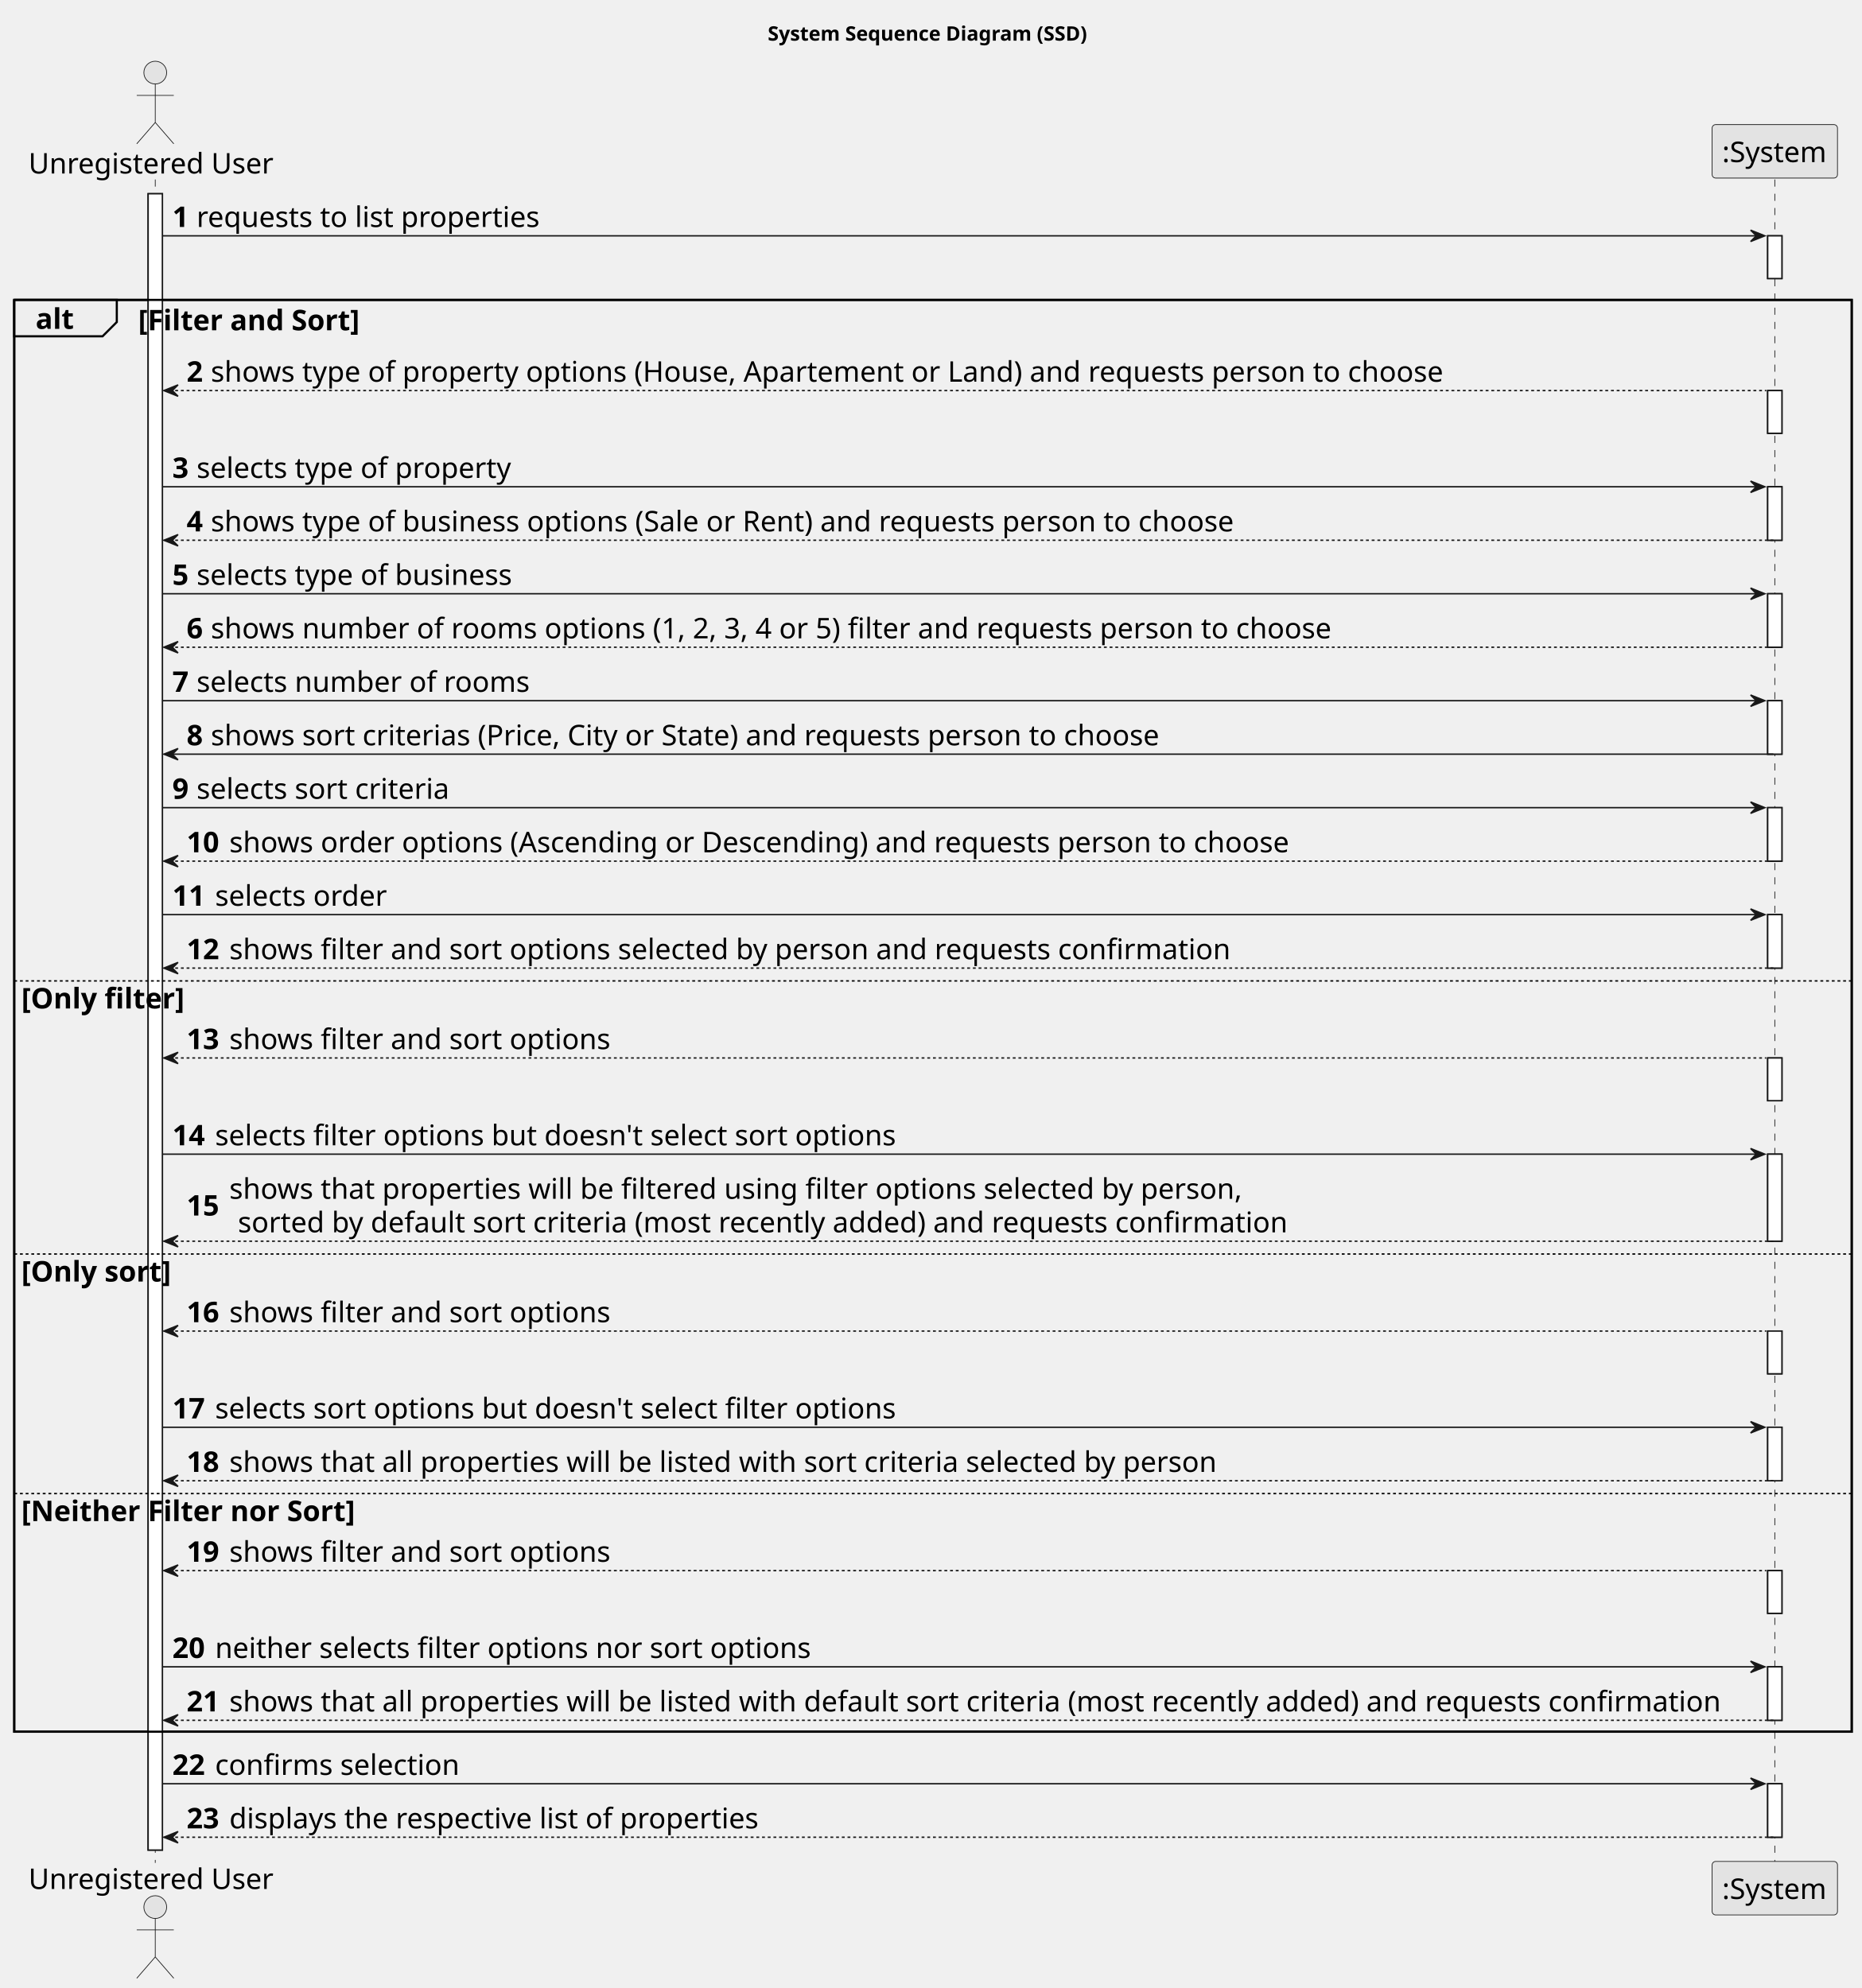
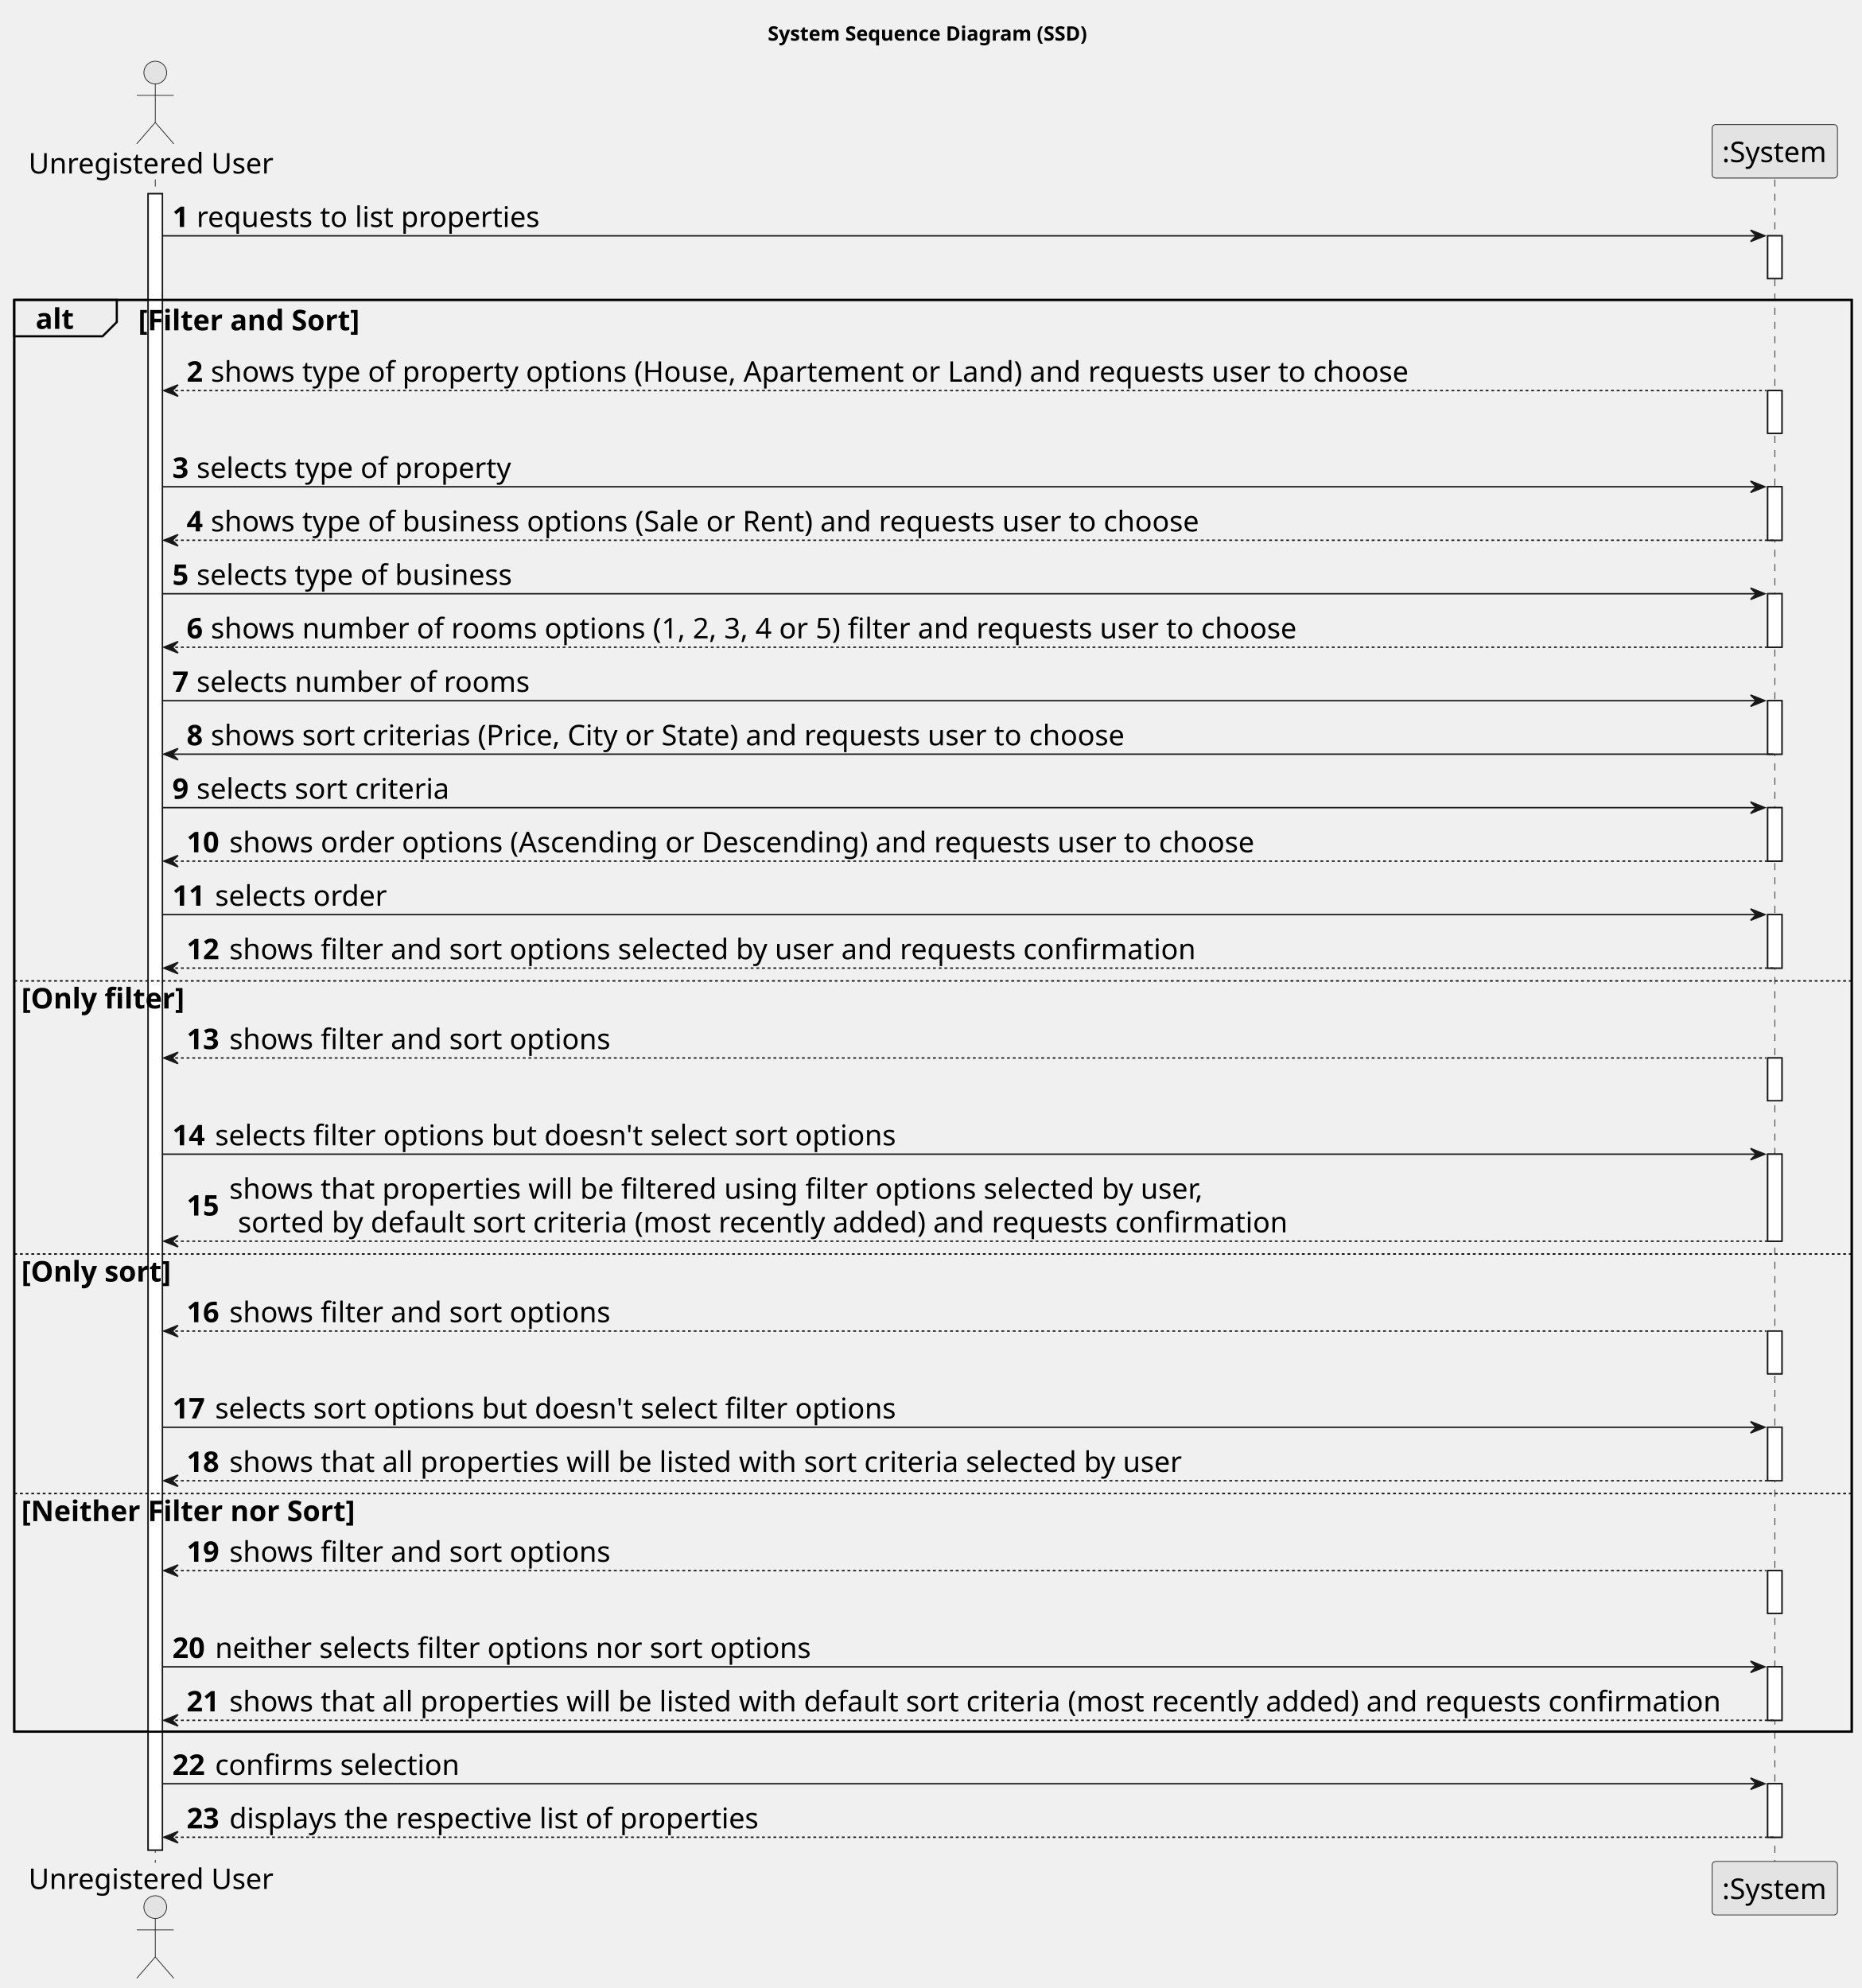
<svg xmlns="http://www.w3.org/2000/svg" contentStyleType="text/css" height="1396px" preserveAspectRatio="none" style="width:1307px;height:1396px;background:#FFFFFF;" version="1.1" viewBox="0 0 1307 1396" width="1307px" zoomAndPan="magnify">
  <defs />
  <g>
    <text fill="#000000" font-family="sans-serif" font-size="14" font-weight="bold" lengthAdjust="spacing" textLength="231" x="539" y="28.535">System Sequence Diagram (SSD)</text>
    <rect fill="#FFFFFF" height="1163.086" style="stroke:#181818;stroke-width:1.0;" width="10" x="104" y="136.043" />
    <rect fill="#FFFFFF" height="30" style="stroke:#181818;stroke-width:1.0;" width="10" x="1241" y="165.598" />
    <rect fill="#FFFFFF" height="30" style="stroke:#181818;stroke-width:1.0;" width="10" x="1241" y="274.262" />
    <rect fill="#FFFFFF" height="37.555" style="stroke:#181818;stroke-width:1.0;" width="10" x="1241" y="341.816" />
    <rect fill="#FFFFFF" height="37.555" style="stroke:#181818;stroke-width:1.0;" width="10" x="1241" y="416.926" />
    <rect fill="#FFFFFF" height="37.555" style="stroke:#181818;stroke-width:1.0;" width="10" x="1241" y="492.035" />
    <rect fill="#FFFFFF" height="37.555" style="stroke:#181818;stroke-width:1.0;" width="10" x="1241" y="567.144" />
    <rect fill="#FFFFFF" height="37.555" style="stroke:#181818;stroke-width:1.0;" width="10" x="1241" y="642.254" />
    <rect fill="#FFFFFF" height="30" style="stroke:#181818;stroke-width:1.0;" width="10" x="1241" y="742.918" />
    <rect fill="#FFFFFF" height="61.109" style="stroke:#181818;stroke-width:1.0;" width="10" x="1241" y="810.473" />
    <rect fill="#FFFFFF" height="30" style="stroke:#181818;stroke-width:1.0;" width="10" x="1241" y="934.691" />
    <rect fill="#FFFFFF" height="37.555" style="stroke:#181818;stroke-width:1.0;" width="10" x="1241" y="1002.246" />
    <rect fill="#FFFFFF" height="30" style="stroke:#181818;stroke-width:1.0;" width="10" x="1241" y="1102.91" />
    <rect fill="#FFFFFF" height="37.555" style="stroke:#181818;stroke-width:1.0;" width="10" x="1241" y="1170.465" />
    <rect fill="#FFFFFF" height="37.555" style="stroke:#181818;stroke-width:1.0;" width="10" x="1241" y="1252.574" />
    <rect fill="none" height="1005.422" style="stroke:#000000;stroke-width:1.5;" width="1290" x="10" y="210.598" />
    <line style="stroke:#181818;stroke-width:0.5;stroke-dasharray:5.0,5.0;" x1="109" x2="109" y1="126.043" y2="1308.129" />
    <line style="stroke:#181818;stroke-width:0.5;stroke-dasharray:5.0,5.0;" x1="1246" x2="1246" y1="126.043" y2="1308.129" />
    <text fill="#000000" font-family="sans-serif" font-size="20" lengthAdjust="spacing" textLength="172" x="20" y="121.824">Unregistered User</text>
    <ellipse cx="109" cy="50.988" fill="#E3E3E3" rx="8" ry="8" style="stroke:#181818;stroke-width:0.5;" />
    <path d="M109,58.988 L109,85.988 M96,66.988 L122,66.988 M109,85.988 L96,100.988 M109,85.988 L122,100.988 " fill="none" style="stroke:#181818;stroke-width:0.5;" />
    <text fill="#000000" font-family="sans-serif" font-size="20" lengthAdjust="spacing" textLength="172" x="20" y="1326.465">Unregistered User</text>
    <ellipse cx="109" cy="1339.184" fill="#E3E3E3" rx="8" ry="8" style="stroke:#181818;stroke-width:0.5;" />
    <path d="M109,1347.184 L109,1374.184 M96,1355.184 L122,1355.184 M109,1374.184 L96,1389.184 M109,1374.184 L122,1389.184 " fill="none" style="stroke:#181818;stroke-width:0.5;" />
    <rect fill="#E3E3E3" height="37.555" rx="2.5" ry="2.5" style="stroke:#181818;stroke-width:0.5;" width="88" x="1202" y="87.488" />
    <text fill="#000000" font-family="sans-serif" font-size="20" lengthAdjust="spacing" textLength="74" x="1209" y="113.824">:System</text>
    <rect fill="#E3E3E3" height="37.555" rx="2.5" ry="2.5" style="stroke:#181818;stroke-width:0.5;" width="88" x="1202" y="1307.129" />
    <text fill="#000000" font-family="sans-serif" font-size="20" lengthAdjust="spacing" textLength="74" x="1209" y="1333.465">:System</text>
    <rect fill="#FFFFFF" height="1163.086" style="stroke:#181818;stroke-width:1.0;" width="10" x="104" y="136.043" />
    <rect fill="#FFFFFF" height="30" style="stroke:#181818;stroke-width:1.0;" width="10" x="1241" y="165.598" />
    <rect fill="#FFFFFF" height="30" style="stroke:#181818;stroke-width:1.0;" width="10" x="1241" y="274.262" />
    <rect fill="#FFFFFF" height="37.555" style="stroke:#181818;stroke-width:1.0;" width="10" x="1241" y="341.816" />
    <rect fill="#FFFFFF" height="37.555" style="stroke:#181818;stroke-width:1.0;" width="10" x="1241" y="416.926" />
    <rect fill="#FFFFFF" height="37.555" style="stroke:#181818;stroke-width:1.0;" width="10" x="1241" y="492.035" />
    <rect fill="#FFFFFF" height="37.555" style="stroke:#181818;stroke-width:1.0;" width="10" x="1241" y="567.144" />
    <rect fill="#FFFFFF" height="37.555" style="stroke:#181818;stroke-width:1.0;" width="10" x="1241" y="642.254" />
    <rect fill="#FFFFFF" height="30" style="stroke:#181818;stroke-width:1.0;" width="10" x="1241" y="742.918" />
    <rect fill="#FFFFFF" height="61.109" style="stroke:#181818;stroke-width:1.0;" width="10" x="1241" y="810.473" />
    <rect fill="#FFFFFF" height="30" style="stroke:#181818;stroke-width:1.0;" width="10" x="1241" y="934.691" />
    <rect fill="#FFFFFF" height="37.555" style="stroke:#181818;stroke-width:1.0;" width="10" x="1241" y="1002.246" />
    <rect fill="#FFFFFF" height="30" style="stroke:#181818;stroke-width:1.0;" width="10" x="1241" y="1102.91" />
    <rect fill="#FFFFFF" height="37.555" style="stroke:#181818;stroke-width:1.0;" width="10" x="1241" y="1170.465" />
    <rect fill="#FFFFFF" height="37.555" style="stroke:#181818;stroke-width:1.0;" width="10" x="1241" y="1252.574" />
    <polygon fill="#181818" points="1229,161.598,1239,165.598,1229,169.598,1233,165.598" style="stroke:#181818;stroke-width:1.0;" />
    <line style="stroke:#181818;stroke-width:1.0;" x1="114" x2="1235" y1="165.598" y2="165.598" />
    <text fill="#000000" font-family="sans-serif" font-size="20" font-weight="bold" lengthAdjust="spacing" textLength="13" x="121" y="159.379">1</text>
    <text fill="#000000" font-family="sans-serif" font-size="20" lengthAdjust="spacing" textLength="247" x="138" y="159.379">requests to list properties</text>
    <path d="M10,210.598 L82,210.598 L82,226.152 L72,236.152 L10,236.152 L10,210.598 " fill="#EEEEEE" style="stroke:#000000;stroke-width:1.5;" />
    <rect fill="none" height="1005.422" style="stroke:#000000;stroke-width:1.5;" width="1290" x="10" y="210.598" />
    <text fill="#000000" font-family="sans-serif" font-size="20" font-weight="bold" lengthAdjust="spacing" textLength="27" x="25" y="230.934">alt</text>
    <text fill="#000000" font-family="sans-serif" font-size="20" font-weight="bold" lengthAdjust="spacing" textLength="161" x="97" y="231.934">[Filter and Sort]</text>
    <polygon fill="#181818" points="125,270.262,115,274.262,125,278.262,121,274.262" style="stroke:#181818;stroke-width:1.0;" />
    <line style="stroke:#181818;stroke-width:1.0;stroke-dasharray:2.0,2.0;" x1="119" x2="1240" y1="274.262" y2="274.262" />
    <text fill="#000000" font-family="sans-serif" font-size="20" font-weight="bold" lengthAdjust="spacing" textLength="13" x="131" y="268.043">2</text>
-     <text fill="#000000" font-family="sans-serif" font-size="20" lengthAdjust="spacing" textLength="856" x="148" y="268.043">shows type of property options (House, Apartement or Land) and requests person to choose</text>
+     <text fill="#000000" font-family="sans-serif" font-size="20" lengthAdjust="spacing" textLength="856" x="148" y="268.043">shows type of property options (House, Apartement or Land) and requests user to choose</text>
    <polygon fill="#181818" points="1229,337.816,1239,341.816,1229,345.816,1233,341.816" style="stroke:#181818;stroke-width:1.0;" />
    <line style="stroke:#181818;stroke-width:1.0;" x1="114" x2="1235" y1="341.816" y2="341.816" />
    <text fill="#000000" font-family="sans-serif" font-size="20" font-weight="bold" lengthAdjust="spacing" textLength="13" x="121" y="335.598">3</text>
    <text fill="#000000" font-family="sans-serif" font-size="20" lengthAdjust="spacing" textLength="225" x="138" y="335.598">selects type of property</text>
    <polygon fill="#181818" points="125,375.371,115,379.371,125,383.371,121,379.371" style="stroke:#181818;stroke-width:1.0;" />
    <line style="stroke:#181818;stroke-width:1.0;stroke-dasharray:2.0,2.0;" x1="119" x2="1245" y1="379.371" y2="379.371" />
    <text fill="#000000" font-family="sans-serif" font-size="20" font-weight="bold" lengthAdjust="spacing" textLength="13" x="131" y="373.152">4</text>
-     <text fill="#000000" font-family="sans-serif" font-size="20" lengthAdjust="spacing" textLength="708" x="148" y="373.152">shows type of business options (Sale or Rent) and requests person to choose</text>
+     <text fill="#000000" font-family="sans-serif" font-size="20" lengthAdjust="spacing" textLength="708" x="148" y="373.152">shows type of business options (Sale or Rent) and requests user to choose</text>
    <polygon fill="#181818" points="1229,412.926,1239,416.926,1229,420.926,1233,416.926" style="stroke:#181818;stroke-width:1.0;" />
    <line style="stroke:#181818;stroke-width:1.0;" x1="114" x2="1235" y1="416.926" y2="416.926" />
    <text fill="#000000" font-family="sans-serif" font-size="20" font-weight="bold" lengthAdjust="spacing" textLength="13" x="121" y="410.707">5</text>
    <text fill="#000000" font-family="sans-serif" font-size="20" lengthAdjust="spacing" textLength="227" x="138" y="410.707">selects type of business</text>
    <polygon fill="#181818" points="125,450.481,115,454.481,125,458.481,121,454.481" style="stroke:#181818;stroke-width:1.0;" />
    <line style="stroke:#181818;stroke-width:1.0;stroke-dasharray:2.0,2.0;" x1="119" x2="1245" y1="454.481" y2="454.481" />
    <text fill="#000000" font-family="sans-serif" font-size="20" font-weight="bold" lengthAdjust="spacing" textLength="13" x="131" y="448.262">6</text>
-     <text fill="#000000" font-family="sans-serif" font-size="20" lengthAdjust="spacing" textLength="789" x="148" y="448.262">shows number of rooms options (1, 2, 3, 4 or 5) filter and requests person to choose</text>
+     <text fill="#000000" font-family="sans-serif" font-size="20" lengthAdjust="spacing" textLength="789" x="148" y="448.262">shows number of rooms options (1, 2, 3, 4 or 5) filter and requests user to choose</text>
    <polygon fill="#181818" points="1229,488.035,1239,492.035,1229,496.035,1233,492.035" style="stroke:#181818;stroke-width:1.0;" />
    <line style="stroke:#181818;stroke-width:1.0;" x1="114" x2="1235" y1="492.035" y2="492.035" />
    <text fill="#000000" font-family="sans-serif" font-size="20" font-weight="bold" lengthAdjust="spacing" textLength="13" x="121" y="485.816">7</text>
    <text fill="#000000" font-family="sans-serif" font-size="20" lengthAdjust="spacing" textLength="238" x="138" y="485.816">selects number of rooms</text>
    <polygon fill="#181818" points="125,525.59,115,529.59,125,533.59,121,529.59" style="stroke:#181818;stroke-width:1.0;" />
    <line style="stroke:#181818;stroke-width:1.0;" x1="119" x2="1245" y1="529.59" y2="529.59" />
    <text fill="#000000" font-family="sans-serif" font-size="20" font-weight="bold" lengthAdjust="spacing" textLength="13" x="131" y="523.371">8</text>
-     <text fill="#000000" font-family="sans-serif" font-size="20" lengthAdjust="spacing" textLength="654" x="148" y="523.371">shows sort criterias (Price, City or State) and requests person to choose</text>
+     <text fill="#000000" font-family="sans-serif" font-size="20" lengthAdjust="spacing" textLength="654" x="148" y="523.371">shows sort criterias (Price, City or State) and requests user to choose</text>
    <polygon fill="#181818" points="1229,563.144,1239,567.144,1229,571.144,1233,567.144" style="stroke:#181818;stroke-width:1.0;" />
    <line style="stroke:#181818;stroke-width:1.0;" x1="114" x2="1235" y1="567.144" y2="567.144" />
    <text fill="#000000" font-family="sans-serif" font-size="20" font-weight="bold" lengthAdjust="spacing" textLength="13" x="121" y="560.926">9</text>
    <text fill="#000000" font-family="sans-serif" font-size="20" lengthAdjust="spacing" textLength="181" x="138" y="560.926">selects sort criteria</text>
    <polygon fill="#181818" points="125,600.699,115,604.699,125,608.699,121,604.699" style="stroke:#181818;stroke-width:1.0;" />
    <line style="stroke:#181818;stroke-width:1.0;stroke-dasharray:2.0,2.0;" x1="119" x2="1245" y1="604.699" y2="604.699" />
    <text fill="#000000" font-family="sans-serif" font-size="20" font-weight="bold" lengthAdjust="spacing" textLength="26" x="131" y="598.481">10</text>
-     <text fill="#000000" font-family="sans-serif" font-size="20" lengthAdjust="spacing" textLength="734" x="161" y="598.481">shows order options (Ascending or Descending) and requests person to choose</text>
+     <text fill="#000000" font-family="sans-serif" font-size="20" lengthAdjust="spacing" textLength="734" x="161" y="598.481">shows order options (Ascending or Descending) and requests user to choose</text>
    <polygon fill="#181818" points="1229,638.254,1239,642.254,1229,646.254,1233,642.254" style="stroke:#181818;stroke-width:1.0;" />
    <line style="stroke:#181818;stroke-width:1.0;" x1="114" x2="1235" y1="642.254" y2="642.254" />
    <text fill="#000000" font-family="sans-serif" font-size="20" font-weight="bold" lengthAdjust="spacing" textLength="26" x="121" y="636.035">11</text>
    <text fill="#000000" font-family="sans-serif" font-size="20" lengthAdjust="spacing" textLength="123" x="151" y="636.035">selects order</text>
    <polygon fill="#181818" points="125,675.809,115,679.809,125,683.809,121,679.809" style="stroke:#181818;stroke-width:1.0;" />
    <line style="stroke:#181818;stroke-width:1.0;stroke-dasharray:2.0,2.0;" x1="119" x2="1245" y1="679.809" y2="679.809" />
    <text fill="#000000" font-family="sans-serif" font-size="20" font-weight="bold" lengthAdjust="spacing" textLength="26" x="131" y="673.59">12</text>
-     <text fill="#000000" font-family="sans-serif" font-size="20" lengthAdjust="spacing" textLength="692" x="161" y="673.59">shows filter and sort options selected by person and requests confirmation</text>
+     <text fill="#000000" font-family="sans-serif" font-size="20" lengthAdjust="spacing" textLength="692" x="161" y="673.59">shows filter and sort options selected by user and requests confirmation</text>
    <line style="stroke:#000000;stroke-width:1.0;stroke-dasharray:2.0,2.0;" x1="10" x2="1300" y1="688.809" y2="688.809" />
    <text fill="#000000" font-family="sans-serif" font-size="20" font-weight="bold" lengthAdjust="spacing" textLength="120" x="15" y="708.144">[Only filter]</text>
    <polygon fill="#181818" points="125,738.918,115,742.918,125,746.918,121,742.918" style="stroke:#181818;stroke-width:1.0;" />
    <line style="stroke:#181818;stroke-width:1.0;stroke-dasharray:2.0,2.0;" x1="119" x2="1240" y1="742.918" y2="742.918" />
    <text fill="#000000" font-family="sans-serif" font-size="20" font-weight="bold" lengthAdjust="spacing" textLength="26" x="131" y="736.699">13</text>
    <text fill="#000000" font-family="sans-serif" font-size="20" lengthAdjust="spacing" textLength="273" x="161" y="736.699">shows filter and sort options</text>
    <polygon fill="#181818" points="1229,806.473,1239,810.473,1229,814.473,1233,810.473" style="stroke:#181818;stroke-width:1.0;" />
    <line style="stroke:#181818;stroke-width:1.0;" x1="114" x2="1235" y1="810.473" y2="810.473" />
    <text fill="#000000" font-family="sans-serif" font-size="20" font-weight="bold" lengthAdjust="spacing" textLength="26" x="121" y="804.254">14</text>
    <text fill="#000000" font-family="sans-serif" font-size="20" lengthAdjust="spacing" textLength="490" x="151" y="804.254">selects filter options but doesn't select sort options</text>
    <polygon fill="#181818" points="125,867.582,115,871.582,125,875.582,121,871.582" style="stroke:#181818;stroke-width:1.0;" />
    <line style="stroke:#181818;stroke-width:1.0;stroke-dasharray:2.0,2.0;" x1="119" x2="1245" y1="871.582" y2="871.582" />
    <text fill="#000000" font-family="sans-serif" font-size="20" font-weight="bold" lengthAdjust="spacing" textLength="26" x="131" y="853.586">15</text>
-     <text fill="#000000" font-family="sans-serif" font-size="20" lengthAdjust="spacing" textLength="705" x="161" y="841.809">shows that properties will be filtered using filter options selected by person,</text>
+     <text fill="#000000" font-family="sans-serif" font-size="20" lengthAdjust="spacing" textLength="705" x="161" y="841.809">shows that properties will be filtered using filter options selected by user,</text>
    <text fill="#000000" font-family="sans-serif" font-size="20" lengthAdjust="spacing" textLength="753" x="167" y="865.363">sorted by default sort criteria (most recently added) and requests confirmation</text>
    <line style="stroke:#000000;stroke-width:1.0;stroke-dasharray:2.0,2.0;" x1="10" x2="1300" y1="880.582" y2="880.582" />
    <text fill="#000000" font-family="sans-serif" font-size="20" font-weight="bold" lengthAdjust="spacing" textLength="110" x="15" y="899.918">[Only sort]</text>
    <polygon fill="#181818" points="125,930.691,115,934.691,125,938.691,121,934.691" style="stroke:#181818;stroke-width:1.0;" />
    <line style="stroke:#181818;stroke-width:1.0;stroke-dasharray:2.0,2.0;" x1="119" x2="1240" y1="934.691" y2="934.691" />
    <text fill="#000000" font-family="sans-serif" font-size="20" font-weight="bold" lengthAdjust="spacing" textLength="26" x="131" y="928.473">16</text>
    <text fill="#000000" font-family="sans-serif" font-size="20" lengthAdjust="spacing" textLength="273" x="161" y="928.473">shows filter and sort options</text>
    <polygon fill="#181818" points="1229,998.246,1239,1002.246,1229,1006.246,1233,1002.246" style="stroke:#181818;stroke-width:1.0;" />
    <line style="stroke:#181818;stroke-width:1.0;" x1="114" x2="1235" y1="1002.246" y2="1002.246" />
    <text fill="#000000" font-family="sans-serif" font-size="20" font-weight="bold" lengthAdjust="spacing" textLength="26" x="121" y="996.027">17</text>
    <text fill="#000000" font-family="sans-serif" font-size="20" lengthAdjust="spacing" textLength="490" x="151" y="996.027">selects sort options but doesn't select filter options</text>
    <polygon fill="#181818" points="125,1035.801,115,1039.801,125,1043.801,121,1039.801" style="stroke:#181818;stroke-width:1.0;" />
    <line style="stroke:#181818;stroke-width:1.0;stroke-dasharray:2.0,2.0;" x1="119" x2="1245" y1="1039.801" y2="1039.801" />
    <text fill="#000000" font-family="sans-serif" font-size="20" font-weight="bold" lengthAdjust="spacing" textLength="26" x="131" y="1033.582">18</text>
-     <text fill="#000000" font-family="sans-serif" font-size="20" lengthAdjust="spacing" textLength="687" x="161" y="1033.582">shows that all properties will be listed with sort criteria selected by person</text>
+     <text fill="#000000" font-family="sans-serif" font-size="20" lengthAdjust="spacing" textLength="687" x="161" y="1033.582">shows that all properties will be listed with sort criteria selected by user</text>
    <line style="stroke:#000000;stroke-width:1.0;stroke-dasharray:2.0,2.0;" x1="10" x2="1300" y1="1048.801" y2="1048.801" />
    <text fill="#000000" font-family="sans-serif" font-size="20" font-weight="bold" lengthAdjust="spacing" textLength="241" x="15" y="1068.137">[Neither Filter nor Sort]</text>
    <polygon fill="#181818" points="125,1098.91,115,1102.91,125,1106.91,121,1102.91" style="stroke:#181818;stroke-width:1.0;" />
    <line style="stroke:#181818;stroke-width:1.0;stroke-dasharray:2.0,2.0;" x1="119" x2="1240" y1="1102.91" y2="1102.91" />
    <text fill="#000000" font-family="sans-serif" font-size="20" font-weight="bold" lengthAdjust="spacing" textLength="26" x="131" y="1096.691">19</text>
    <text fill="#000000" font-family="sans-serif" font-size="20" lengthAdjust="spacing" textLength="273" x="161" y="1096.691">shows filter and sort options</text>
    <polygon fill="#181818" points="1229,1166.465,1239,1170.465,1229,1174.465,1233,1170.465" style="stroke:#181818;stroke-width:1.0;" />
    <line style="stroke:#181818;stroke-width:1.0;" x1="114" x2="1235" y1="1170.465" y2="1170.465" />
    <text fill="#000000" font-family="sans-serif" font-size="20" font-weight="bold" lengthAdjust="spacing" textLength="26" x="121" y="1164.246">20</text>
    <text fill="#000000" font-family="sans-serif" font-size="20" lengthAdjust="spacing" textLength="426" x="151" y="1164.246">neither selects filter options nor sort options</text>
    <polygon fill="#181818" points="125,1204.02,115,1208.02,125,1212.02,121,1208.02" style="stroke:#181818;stroke-width:1.0;" />
    <line style="stroke:#181818;stroke-width:1.0;stroke-dasharray:2.0,2.0;" x1="119" x2="1245" y1="1208.02" y2="1208.02" />
    <text fill="#000000" font-family="sans-serif" font-size="20" font-weight="bold" lengthAdjust="spacing" textLength="26" x="131" y="1201.801">21</text>
    <text fill="#000000" font-family="sans-serif" font-size="20" lengthAdjust="spacing" textLength="1073" x="161" y="1201.801">shows that all properties will be listed with default sort criteria (most recently added) and requests confirmation</text>
    <polygon fill="#181818" points="1229,1248.574,1239,1252.574,1229,1256.574,1233,1252.574" style="stroke:#181818;stroke-width:1.0;" />
    <line style="stroke:#181818;stroke-width:1.0;" x1="114" x2="1235" y1="1252.574" y2="1252.574" />
    <text fill="#000000" font-family="sans-serif" font-size="20" font-weight="bold" lengthAdjust="spacing" textLength="26" x="121" y="1246.355">22</text>
    <text fill="#000000" font-family="sans-serif" font-size="20" lengthAdjust="spacing" textLength="175" x="151" y="1246.355">confirms selection</text>
    <polygon fill="#181818" points="125,1286.129,115,1290.129,125,1294.129,121,1290.129" style="stroke:#181818;stroke-width:1.0;" />
    <line style="stroke:#181818;stroke-width:1.0;stroke-dasharray:2.0,2.0;" x1="119" x2="1245" y1="1290.129" y2="1290.129" />
    <text fill="#000000" font-family="sans-serif" font-size="20" font-weight="bold" lengthAdjust="spacing" textLength="26" x="131" y="1283.91">23</text>
    <text fill="#000000" font-family="sans-serif" font-size="20" lengthAdjust="spacing" textLength="383" x="161" y="1283.91">displays the respective list of properties</text>
  </g>
</svg>
